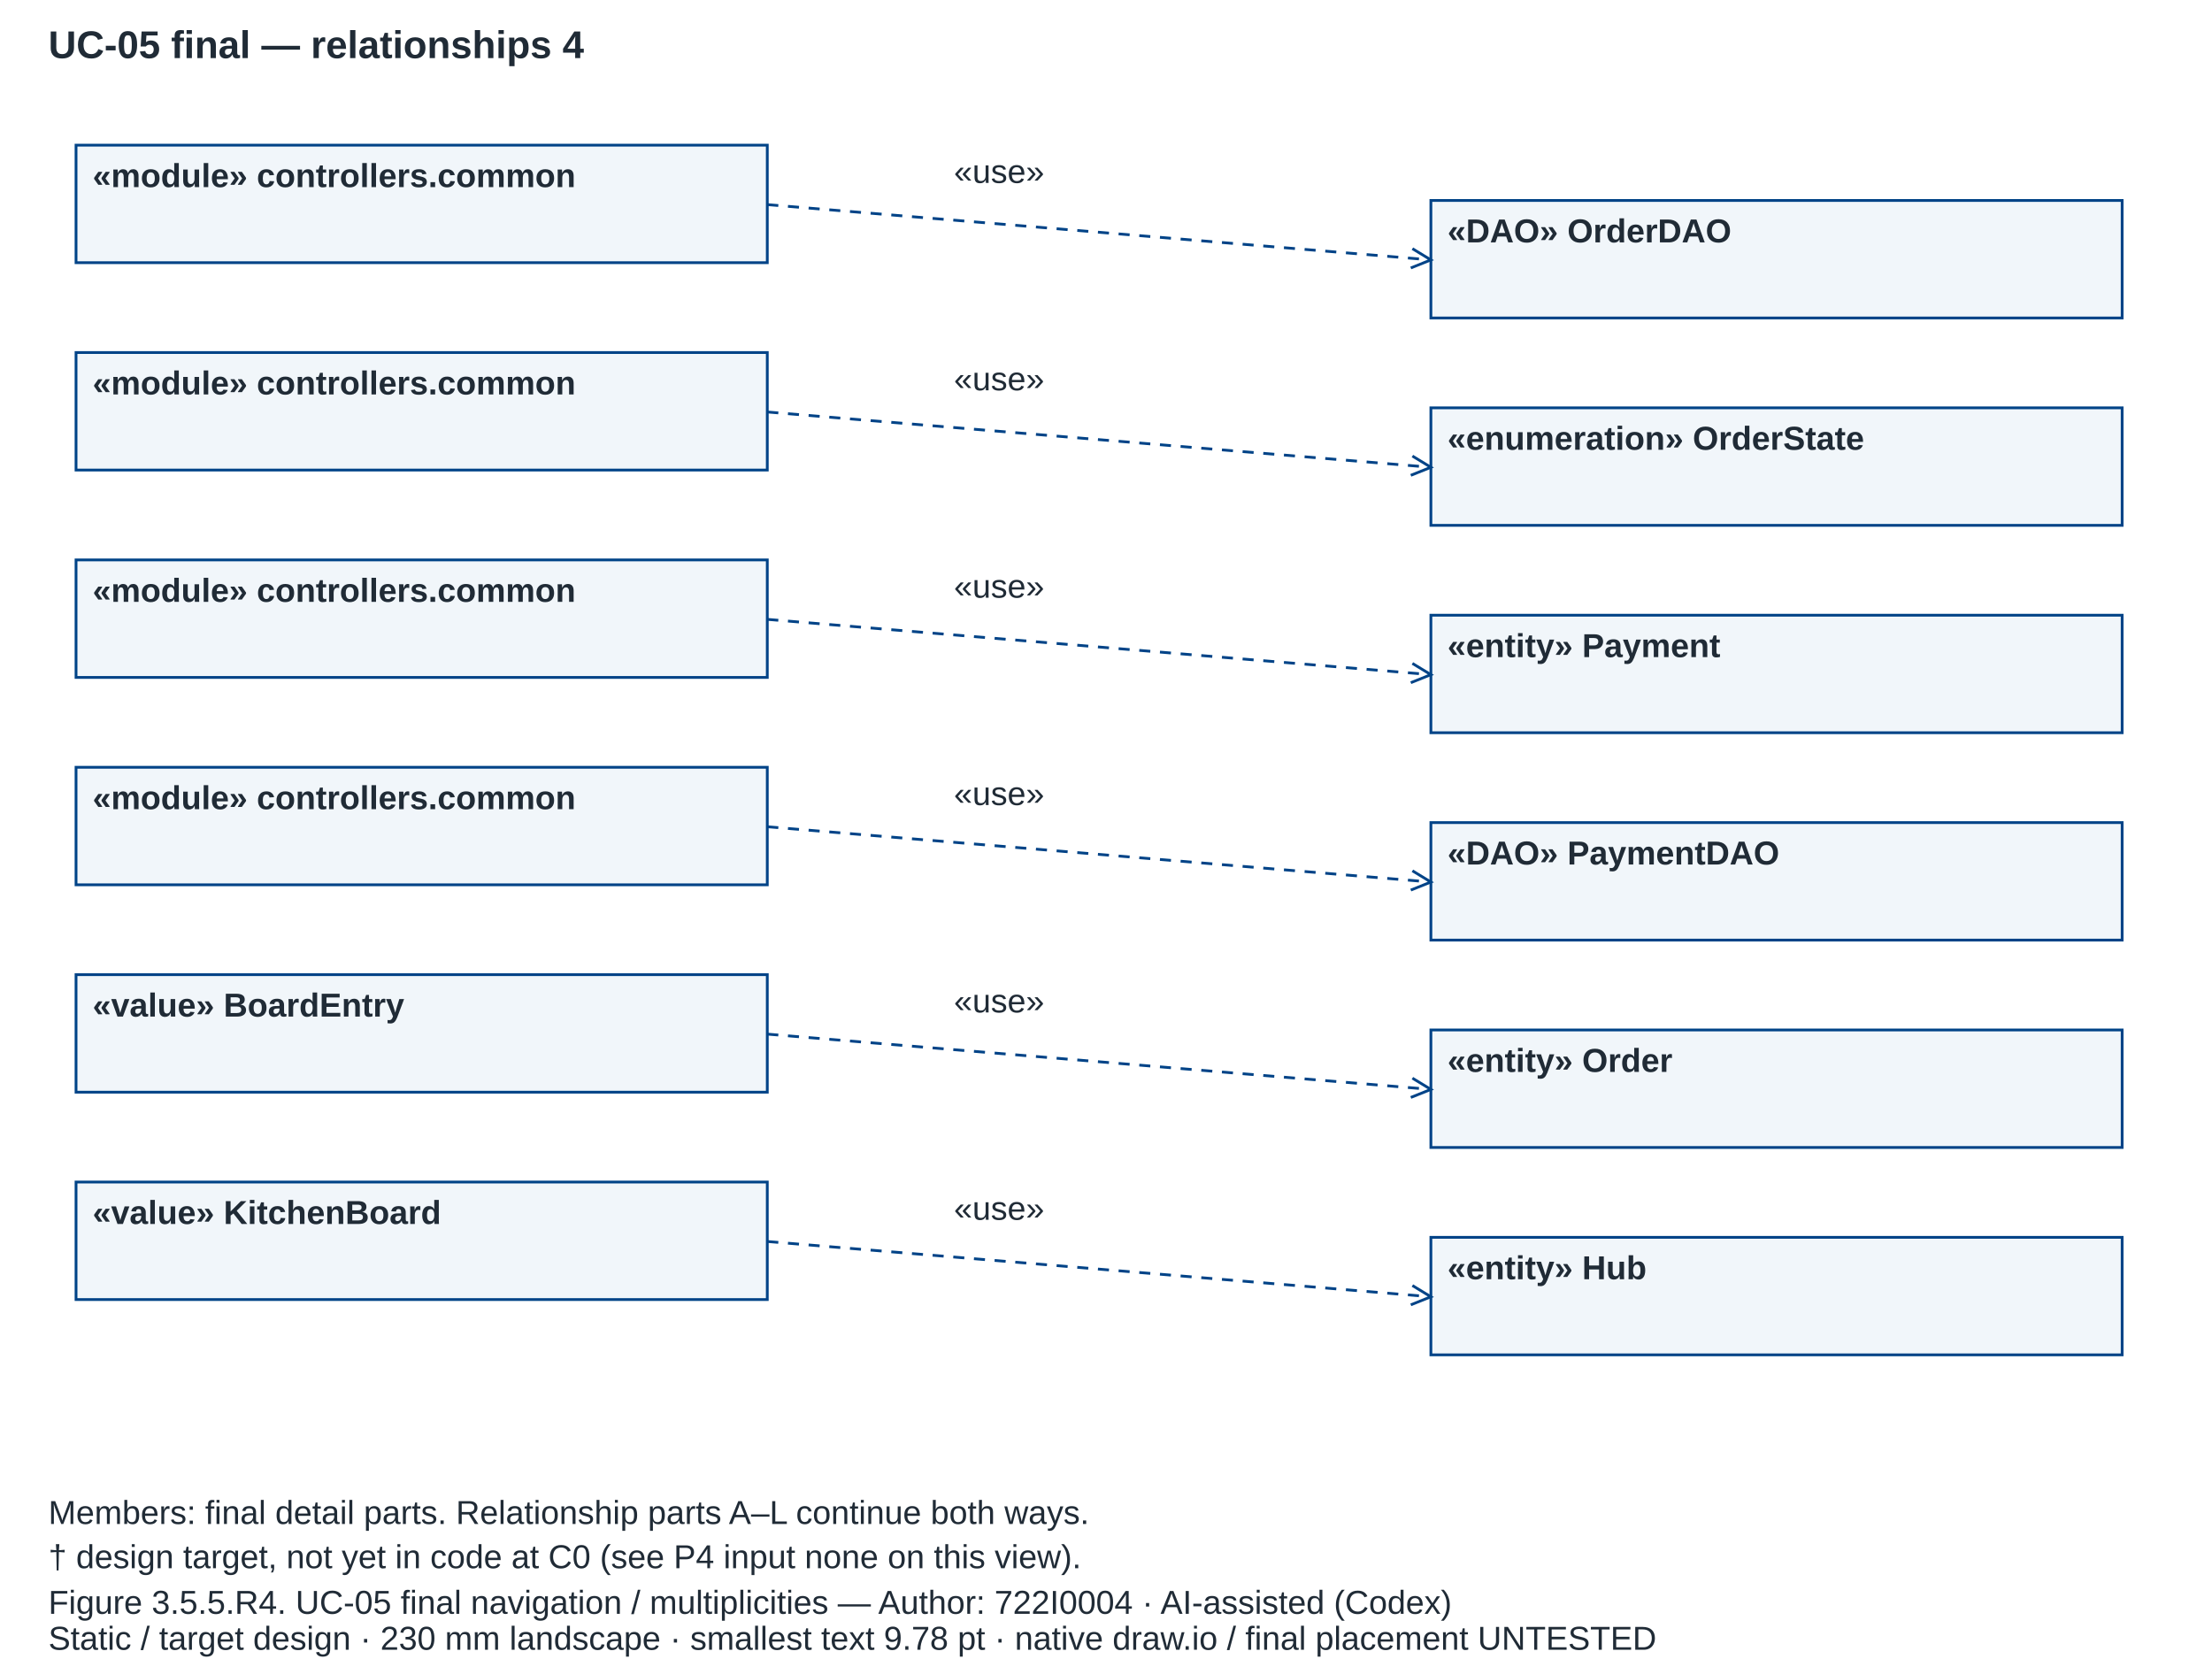
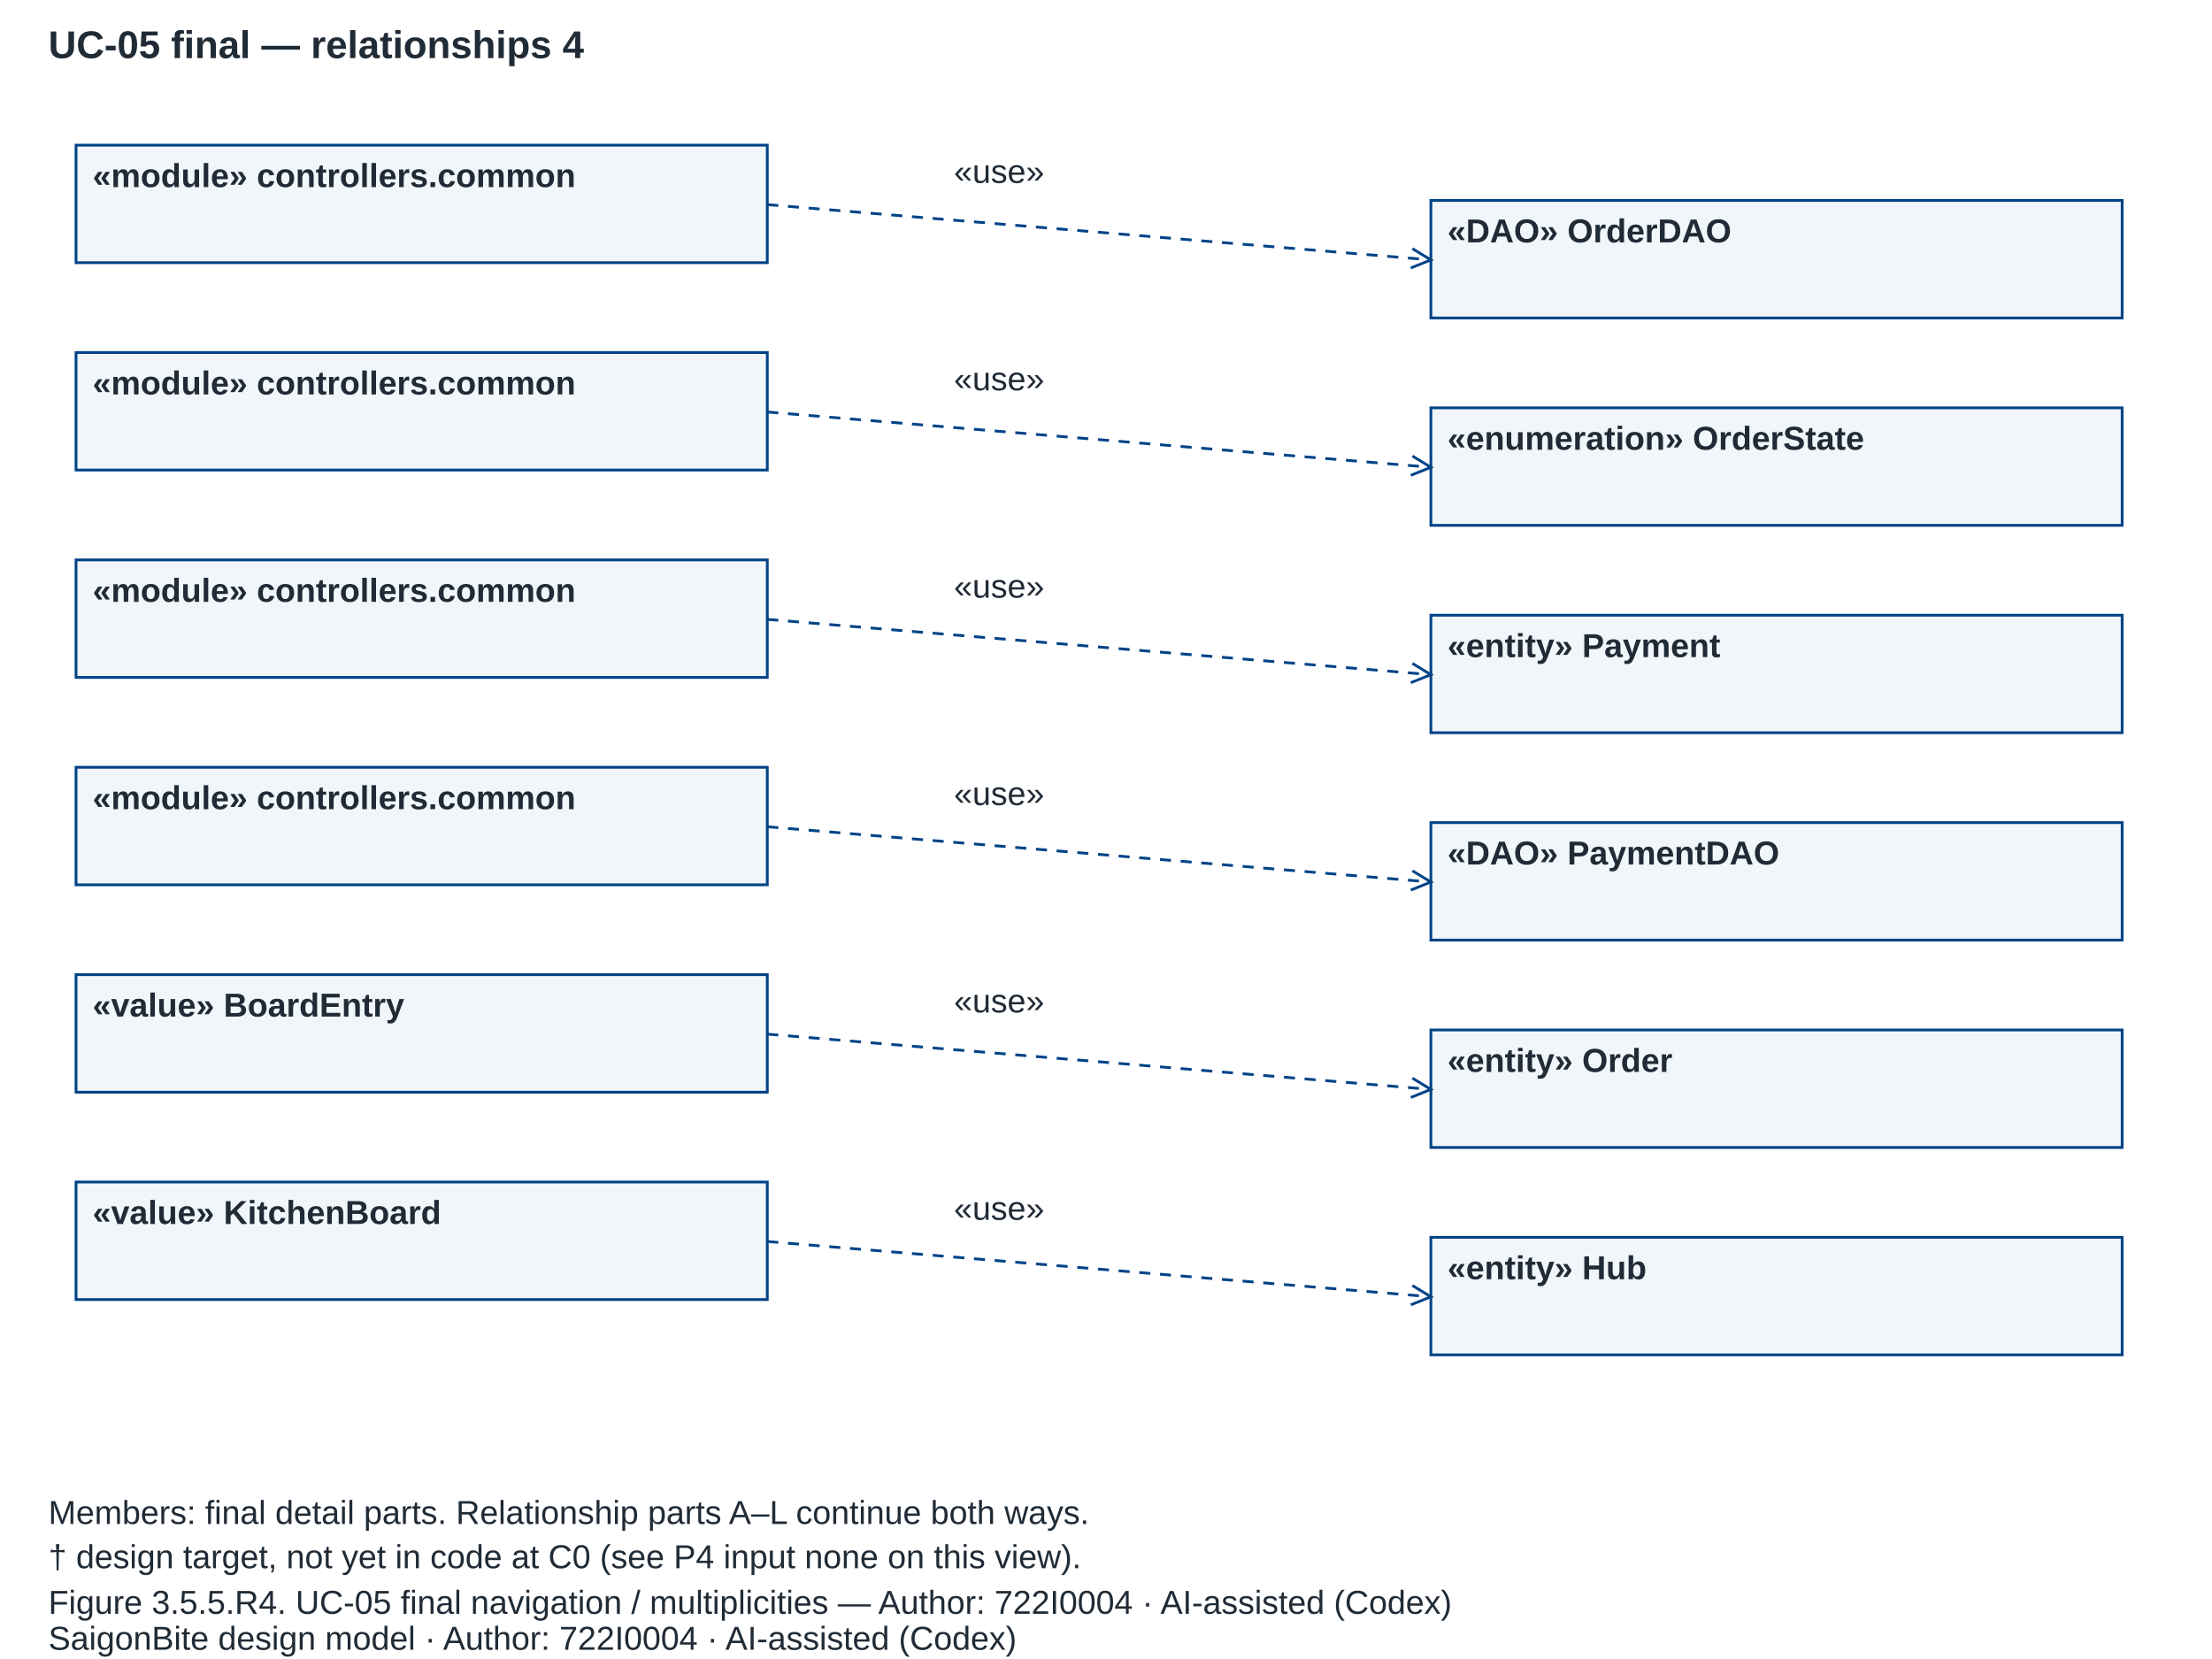
<svg xmlns="http://www.w3.org/2000/svg" width="1600" height="1200" viewBox="0 0 1600 1200">
  <rect width="100%" height="100%" fill="white" />
  <text x="35" y="42.04" font-family="Arial" font-size="28" font-weight="bold" fill="#202B36">UC-05 final — relationships 4</text>
  <rect x="55" y="105" width="500" height="85" fill="#F1F6FA" stroke="#004387" stroke-width="2" />
  <text x="67" y="135.32" font-family="Arial" font-size="24" font-weight="bold" fill="#202B36">«module» controllers.common</text>
  <rect x="1035" y="145" width="500" height="85" fill="#F1F6FA" stroke="#004387" stroke-width="2" />
  <text x="1047" y="175.32" font-family="Arial" font-size="24" font-weight="bold" fill="#202B36">«DAO» OrderDAO</text>
  <rect x="55" y="255" width="500" height="85" fill="#F1F6FA" stroke="#004387" stroke-width="2" />
  <text x="67" y="285.32" font-family="Arial" font-size="24" font-weight="bold" fill="#202B36">«module» controllers.common</text>
  <rect x="1035" y="295" width="500" height="85" fill="#F1F6FA" stroke="#004387" stroke-width="2" />
  <text x="1047" y="325.32" font-family="Arial" font-size="24" font-weight="bold" fill="#202B36">«enumeration» OrderState</text>
  <rect x="55" y="405" width="500" height="85" fill="#F1F6FA" stroke="#004387" stroke-width="2" />
  <text x="67" y="435.32" font-family="Arial" font-size="24" font-weight="bold" fill="#202B36">«module» controllers.common</text>
  <rect x="1035" y="445" width="500" height="85" fill="#F1F6FA" stroke="#004387" stroke-width="2" />
  <text x="1047" y="475.32" font-family="Arial" font-size="24" font-weight="bold" fill="#202B36">«entity» Payment</text>
  <rect x="55" y="555" width="500" height="85" fill="#F1F6FA" stroke="#004387" stroke-width="2" />
  <text x="67" y="585.32" font-family="Arial" font-size="24" font-weight="bold" fill="#202B36">«module» controllers.common</text>
  <rect x="1035" y="595" width="500" height="85" fill="#F1F6FA" stroke="#004387" stroke-width="2" />
  <text x="1047" y="625.32" font-family="Arial" font-size="24" font-weight="bold" fill="#202B36">«DAO» PaymentDAO</text>
  <rect x="55" y="705" width="500" height="85" fill="#F1F6FA" stroke="#004387" stroke-width="2" />
  <text x="67" y="735.32" font-family="Arial" font-size="24" font-weight="bold" fill="#202B36">«value» BoardEntry</text>
  <rect x="1035" y="745" width="500" height="85" fill="#F1F6FA" stroke="#004387" stroke-width="2" />
  <text x="1047" y="775.32" font-family="Arial" font-size="24" font-weight="bold" fill="#202B36">«entity» Order</text>
  <rect x="55" y="855" width="500" height="85" fill="#F1F6FA" stroke="#004387" stroke-width="2" />
  <text x="67" y="885.32" font-family="Arial" font-size="24" font-weight="bold" fill="#202B36">«value» KitchenBoard</text>
  <rect x="1035" y="895" width="500" height="85" fill="#F1F6FA" stroke="#004387" stroke-width="2" />
  <text x="1047" y="925.32" font-family="Arial" font-size="24" font-weight="bold" fill="#202B36">«entity» Hub</text>
  <polyline points="555,148 1035,188" fill="none" stroke="#004387" stroke-width="2" stroke-dasharray="8 7" />
  <polyline points="1020.467,193.813 1035,188 1021.63,179.862" fill="none" stroke="#004387" stroke-width="2" />
  <text x="690" y="132.32" font-family="Arial" font-size="24" font-weight="normal" fill="#202B36">«use»</text>
  <polyline points="555,298 1035,338" fill="none" stroke="#004387" stroke-width="2" stroke-dasharray="8 7" />
  <polyline points="1020.467,343.813 1035,338 1021.63,329.862" fill="none" stroke="#004387" stroke-width="2" />
  <text x="690" y="282.32" font-family="Arial" font-size="24" font-weight="normal" fill="#202B36">«use»</text>
  <polyline points="555,448 1035,488" fill="none" stroke="#004387" stroke-width="2" stroke-dasharray="8 7" />
  <polyline points="1020.467,493.813 1035,488 1021.63,479.862" fill="none" stroke="#004387" stroke-width="2" />
  <text x="690" y="432.32" font-family="Arial" font-size="24" font-weight="normal" fill="#202B36">«use»</text>
  <polyline points="555,598 1035,638" fill="none" stroke="#004387" stroke-width="2" stroke-dasharray="8 7" />
  <polyline points="1020.467,643.813 1035,638 1021.63,629.862" fill="none" stroke="#004387" stroke-width="2" />
  <text x="690" y="582.32" font-family="Arial" font-size="24" font-weight="normal" fill="#202B36">«use»</text>
  <polyline points="555,748 1035,788" fill="none" stroke="#004387" stroke-width="2" stroke-dasharray="8 7" />
  <polyline points="1020.467,793.813 1035,788 1021.63,779.862" fill="none" stroke="#004387" stroke-width="2" />
  <text x="690" y="732.32" font-family="Arial" font-size="24" font-weight="normal" fill="#202B36">«use»</text>
  <polyline points="555,898 1035,938" fill="none" stroke="#004387" stroke-width="2" stroke-dasharray="8 7" />
  <polyline points="1020.467,943.813 1035,938 1021.63,929.862" fill="none" stroke="#004387" stroke-width="2" />
  <text x="690" y="882.32" font-family="Arial" font-size="24" font-weight="normal" fill="#202B36">«use»</text>
  <text x="35" y="1102.32" font-family="Arial" font-size="24" font-weight="normal" fill="#202B36">Members: final detail parts. Relationship parts A–L continue both ways.</text>
  <text x="35" y="1134.32" font-family="Arial" font-size="24" font-weight="normal" fill="#202B36">† design target, not yet in code at C0 (see P4 input none on this view).</text>
  <text x="35" y="1167.32" font-family="Arial" font-size="24" font-weight="normal" fill="#202B36">Figure 3.5.5.R4. UC-05 final navigation / multiplicities — Author: 722I0004 · AI-assisted (Codex)</text>
-   <text x="35" y="1193.32" font-family="Arial" font-size="24" font-weight="normal" fill="#202B36">Static / target design · 230 mm landscape · smallest text 9.78 pt · native draw.io / final placement UNTESTED</text>
+   <text x="35" y="1193.32" font-family="Arial" font-size="24" font-weight="normal" fill="#202B36">SaigonBite design model · Author: 722I0004 · AI-assisted (Codex)</text>
</svg>
